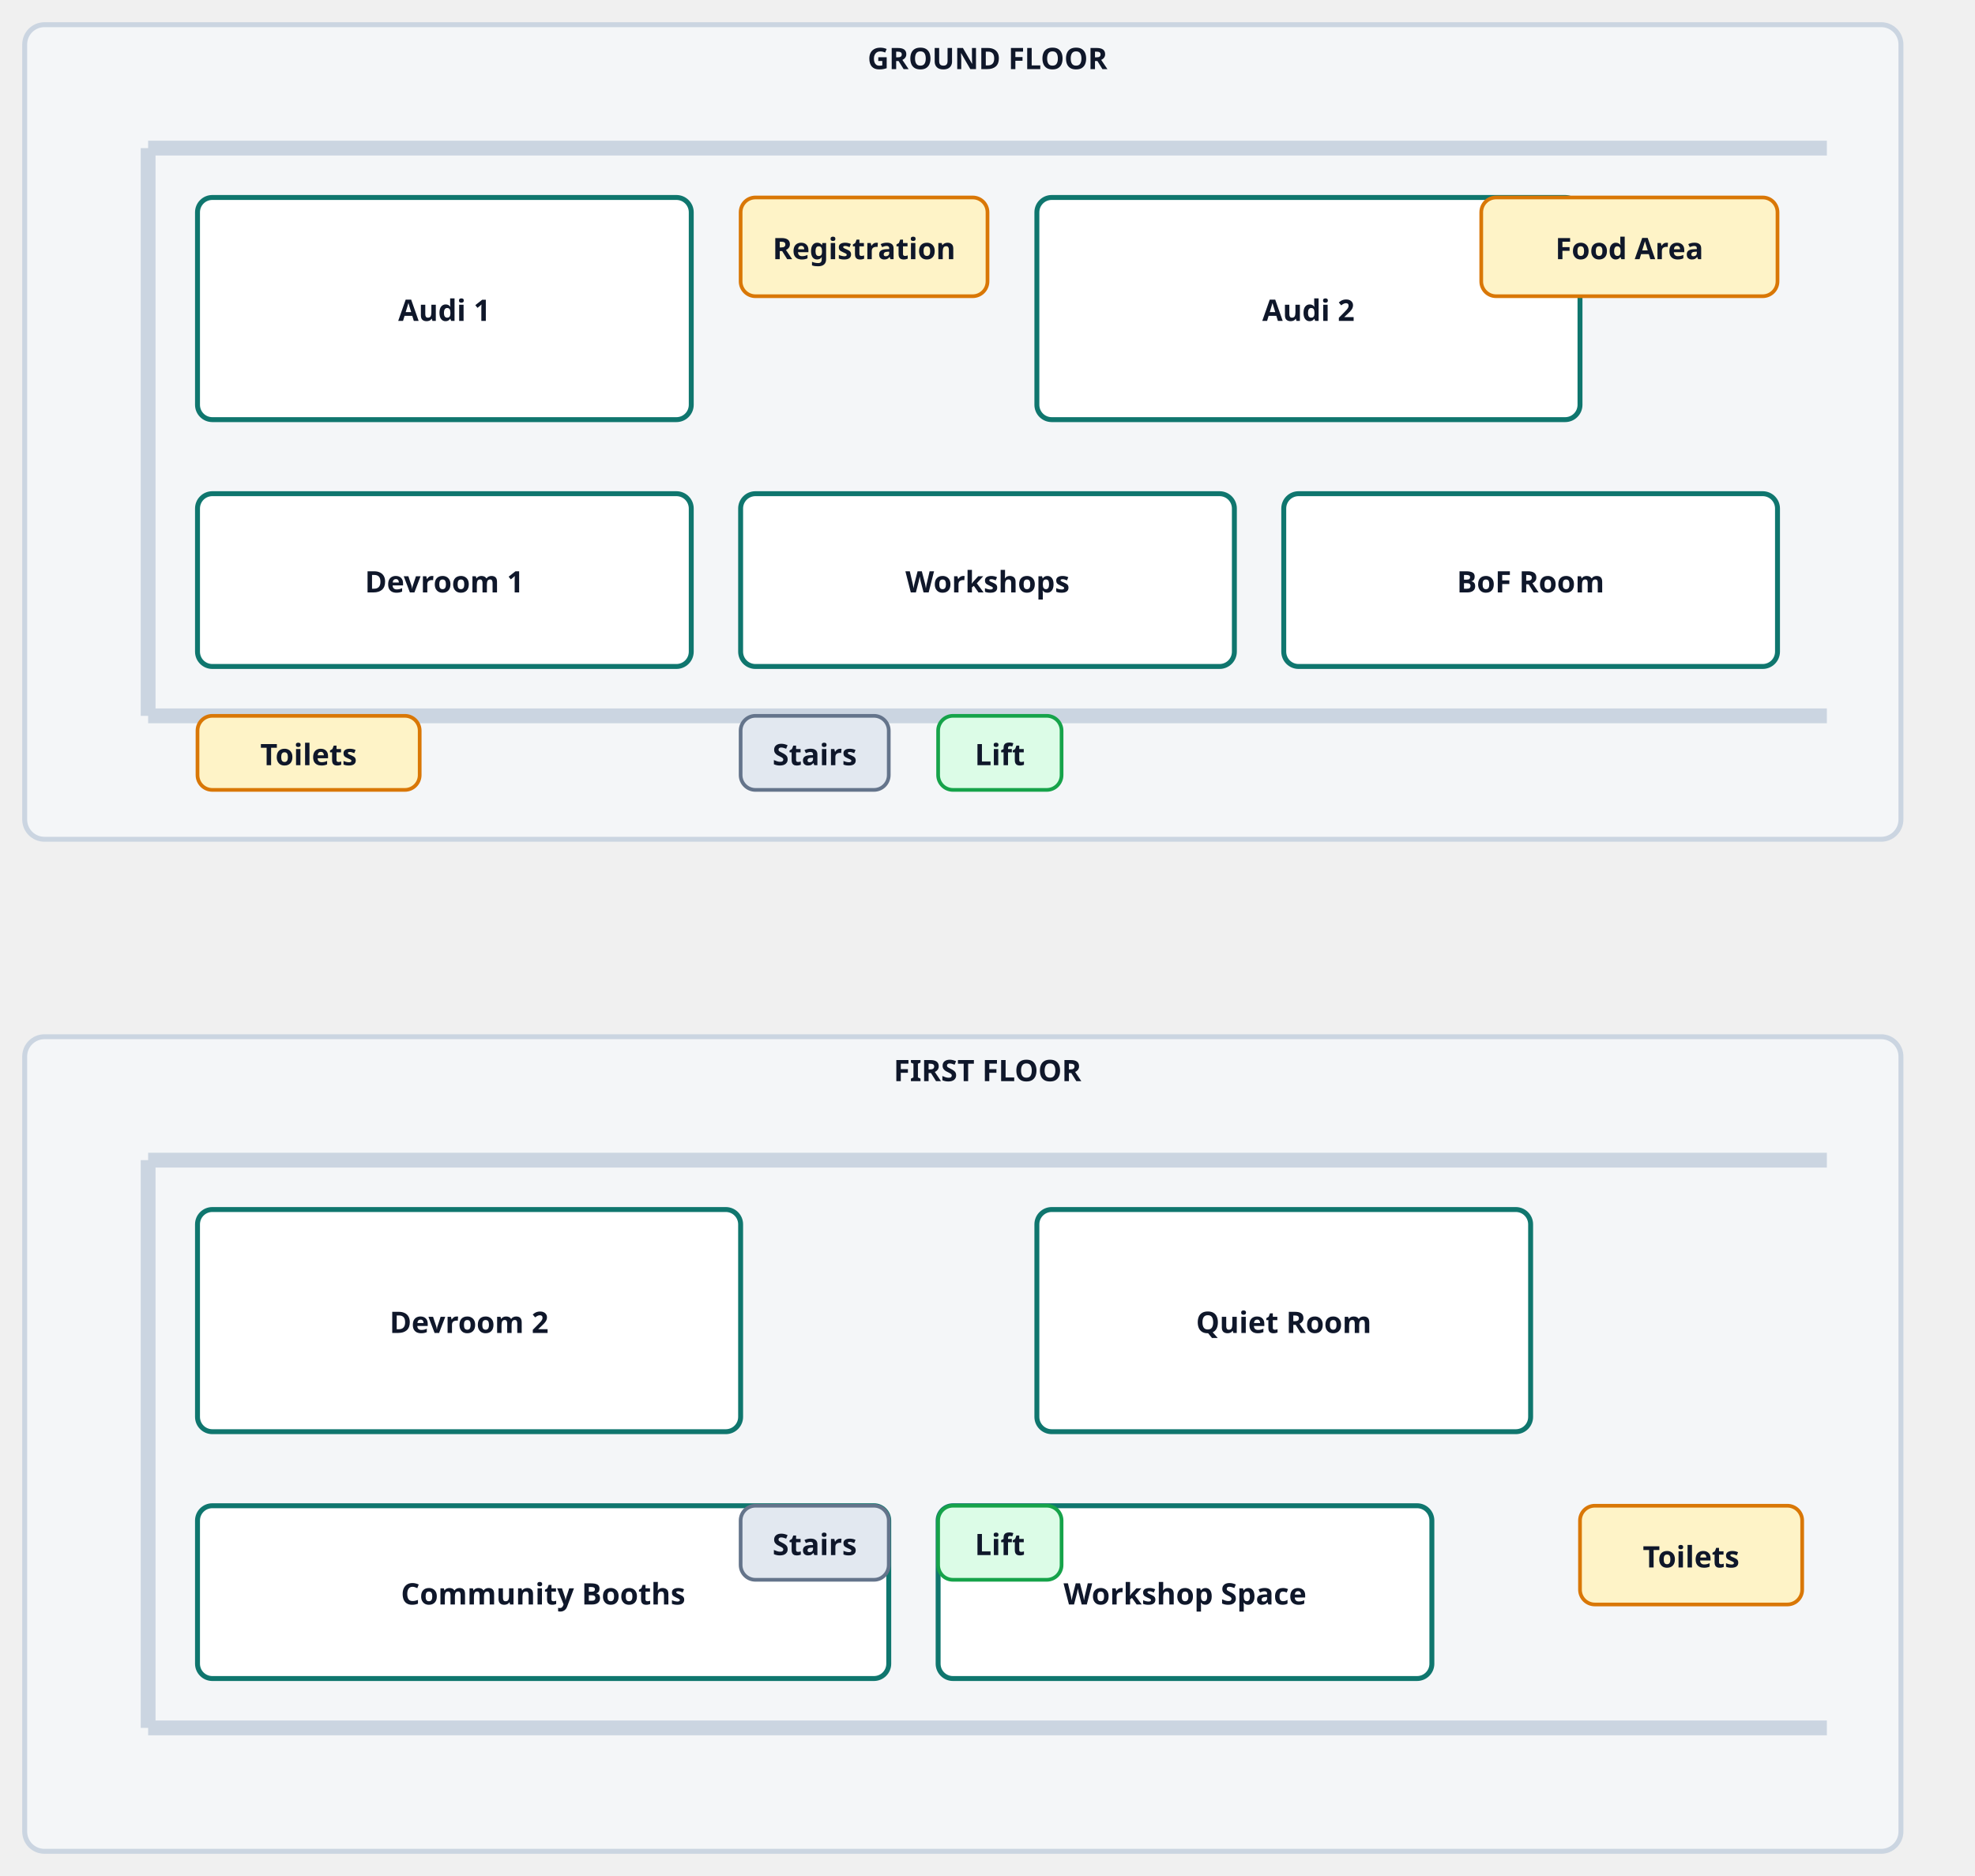
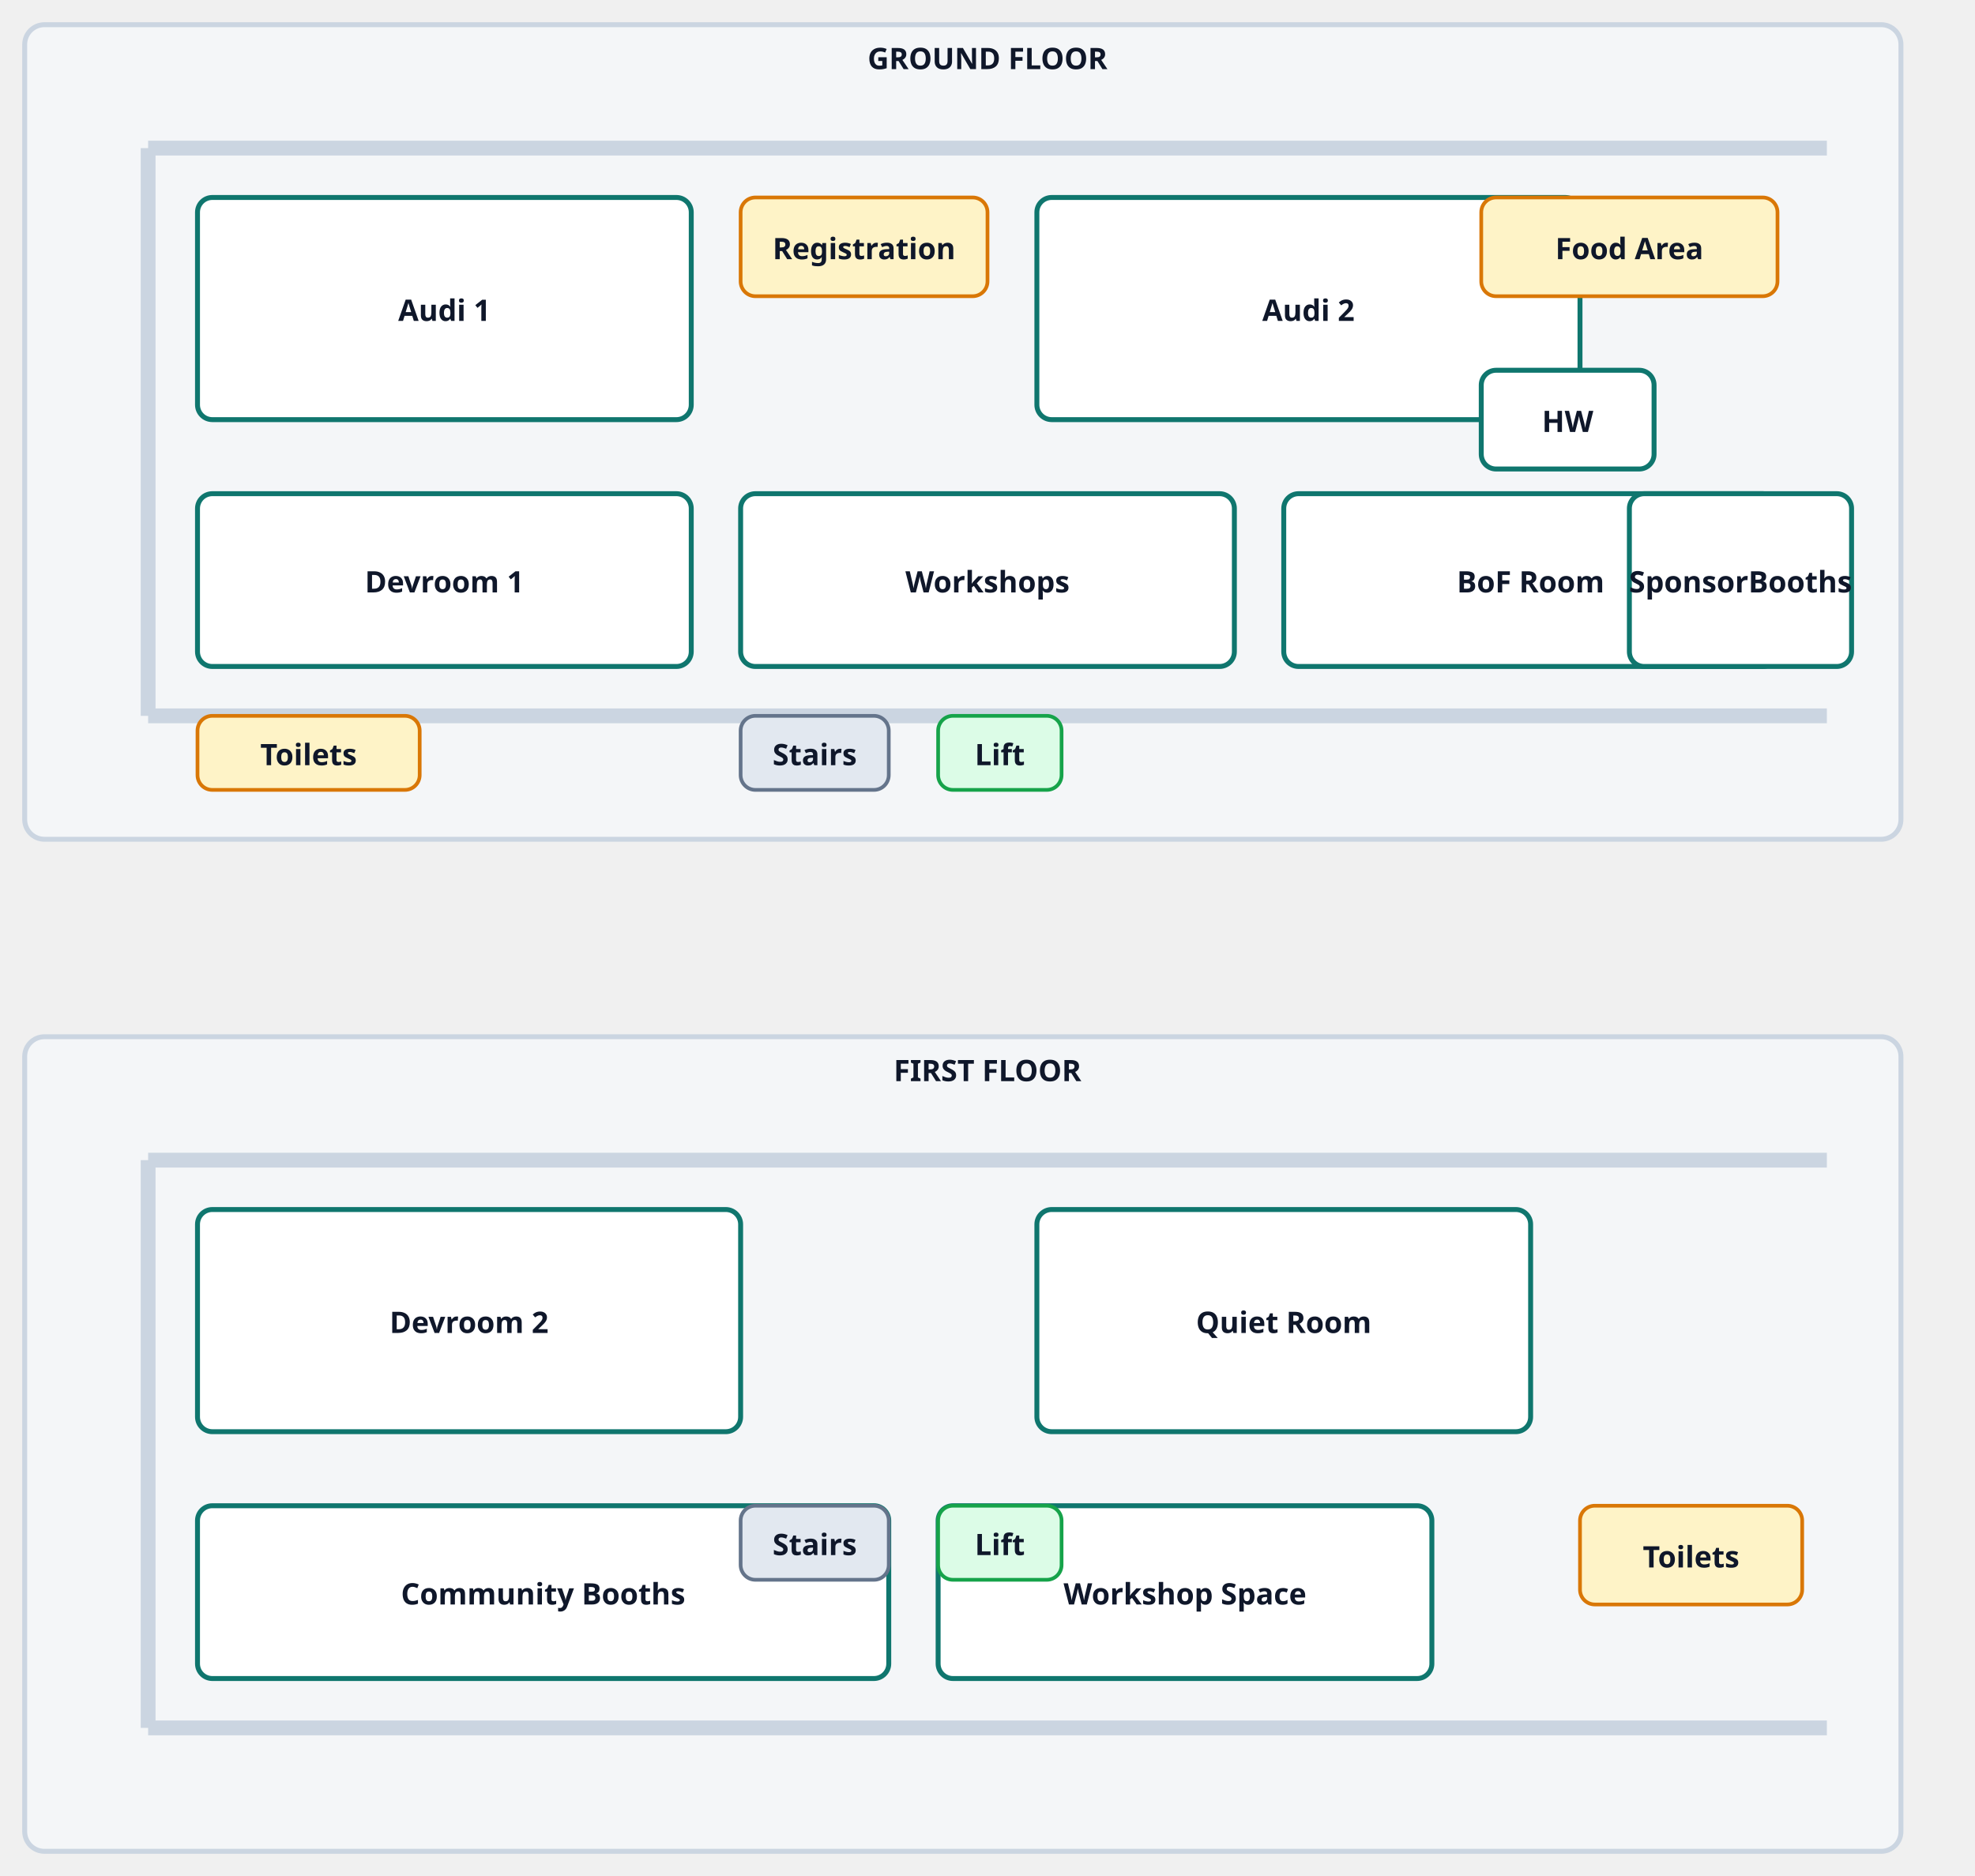
<svg xmlns="http://www.w3.org/2000/svg" viewBox="0 0 800 760" role="img" aria-label="Synthetic two-floor venue map">
  <style>
    .floor { fill: #f4f6f8; stroke: #cbd5e1; stroke-width: 2; }
    .room { fill: #ffffff; stroke: #0f766e; stroke-width: 2; }
    .room-label { font: 600 12px sans-serif; fill: #0f172a; text-anchor: middle; }
    .amenity { fill: #fef3c7; stroke: #d97706; stroke-width: 1.5; }
    .corridor { stroke: #cbd5e1; stroke-width: 6; fill: none; }
    .stairs { fill: #e2e8f0; stroke: #64748b; stroke-width: 1.5; }
    .lift { fill: #dcfce7; stroke: #16a34a; stroke-width: 1.5; }
  </style>
  <g id="floor-ground">
    <rect class="floor" x="10" y="10" width="760" height="330" rx="8" />
    <path class="corridor" d="M 60 60 H 740 M 60 290 H 740 M 60 60 V 290" />
    <text class="room-label" x="400" y="28">GROUND FLOOR</text>
    <g id="room-audi-1">
      <rect class="room" x="80" y="80" width="200" height="90" rx="6" />
      <text class="room-label" x="180" y="130">Audi 1</text>
    </g>
    <g id="room-audi-2">
      <rect class="room" x="420" y="80" width="220" height="90" rx="6" />
      <text class="room-label" x="530" y="130">Audi 2</text>
    </g>
    <g id="room-devroom-1">
      <rect class="room" x="80" y="200" width="200" height="70" rx="6" />
      <text class="room-label" x="180" y="240">Devroom 1</text>
    </g>
    <g id="room-workshops">
      <rect class="room" x="300" y="200" width="200" height="70" rx="6" />
      <text class="room-label" x="400" y="240">Workshops</text>
    </g>
    <g id="room-bof">
      <rect class="room" x="520" y="200" width="200" height="70" rx="6" />
      <text class="room-label" x="620" y="240">BoF Room</text>
    </g>
    <g id="amenity-registration">
      <rect class="amenity" x="300" y="80" width="100" height="40" rx="6" />
      <text class="room-label" x="350" y="105">Registration</text>
    </g>
    <g id="amenity-food-ground">
      <rect class="amenity" x="600" y="80" width="120" height="40" rx="6" />
      <text class="room-label" x="660" y="105">Food Area</text>
+     </g>
+     <g id="area-sponsor-booths">
+       <rect class="room" x="660" y="200" width="90" height="70" rx="6" />
+       <text class="room-label" x="705" y="240">Sponsor<br />Booths</text>
+     </g>
+     <g id="area-hw-showcase">
+       <rect class="room" x="600" y="150" width="70" height="40" rx="6" />
+       <text class="room-label" x="635" y="175">HW</text>
    </g>
    <g id="amenity-toilets-ground">
      <rect class="amenity" x="80" y="290" width="90" height="30" rx="6" />
      <text class="room-label" x="125" y="310">Toilets</text>
    </g>
    <g id="amenity-stairs-ground">
      <rect class="stairs" x="300" y="290" width="60" height="30" rx="6" />
      <text class="room-label" x="330" y="310">Stairs</text>
    </g>
    <g id="amenity-lift-ground">
      <rect class="lift" x="380" y="290" width="50" height="30" rx="6" />
      <text class="room-label" x="405" y="310">Lift</text>
    </g>
  </g>
  <g id="floor-first">
    <rect class="floor" x="10" y="420" width="760" height="330" rx="8" />
    <path class="corridor" d="M 60 470 H 740 M 60 700 H 740 M 60 470 V 700" />
    <text class="room-label" x="400" y="438">FIRST FLOOR</text>
    <g id="room-devroom-2">
      <rect class="room" x="80" y="490" width="220" height="90" rx="6" />
      <text class="room-label" x="190" y="540">Devroom 2</text>
    </g>
    <g id="room-quiet">
      <rect class="room" x="420" y="490" width="200" height="90" rx="6" />
      <text class="room-label" x="520" y="540">Quiet Room</text>
    </g>
    <g id="area-community-booths">
      <rect class="room" x="80" y="610" width="280" height="70" rx="6" />
      <text class="room-label" x="220" y="650">Community Booths</text>
    </g>
    <g id="room-workshop-space">
      <rect class="room" x="380" y="610" width="200" height="70" rx="6" />
      <text class="room-label" x="480" y="650">Workshop Space</text>
    </g>
    <g id="amenity-toilets-first">
      <rect class="amenity" x="640" y="610" width="90" height="40" rx="6" />
      <text class="room-label" x="685" y="635">Toilets</text>
    </g>
    <g id="amenity-stairs-first">
      <rect class="stairs" x="300" y="610" width="60" height="30" rx="6" />
      <text class="room-label" x="330" y="630">Stairs</text>
    </g>
    <g id="amenity-lift-first">
      <rect class="lift" x="380" y="610" width="50" height="30" rx="6" />
      <text class="room-label" x="405" y="630">Lift</text>
    </g>
  </g>
</svg>
